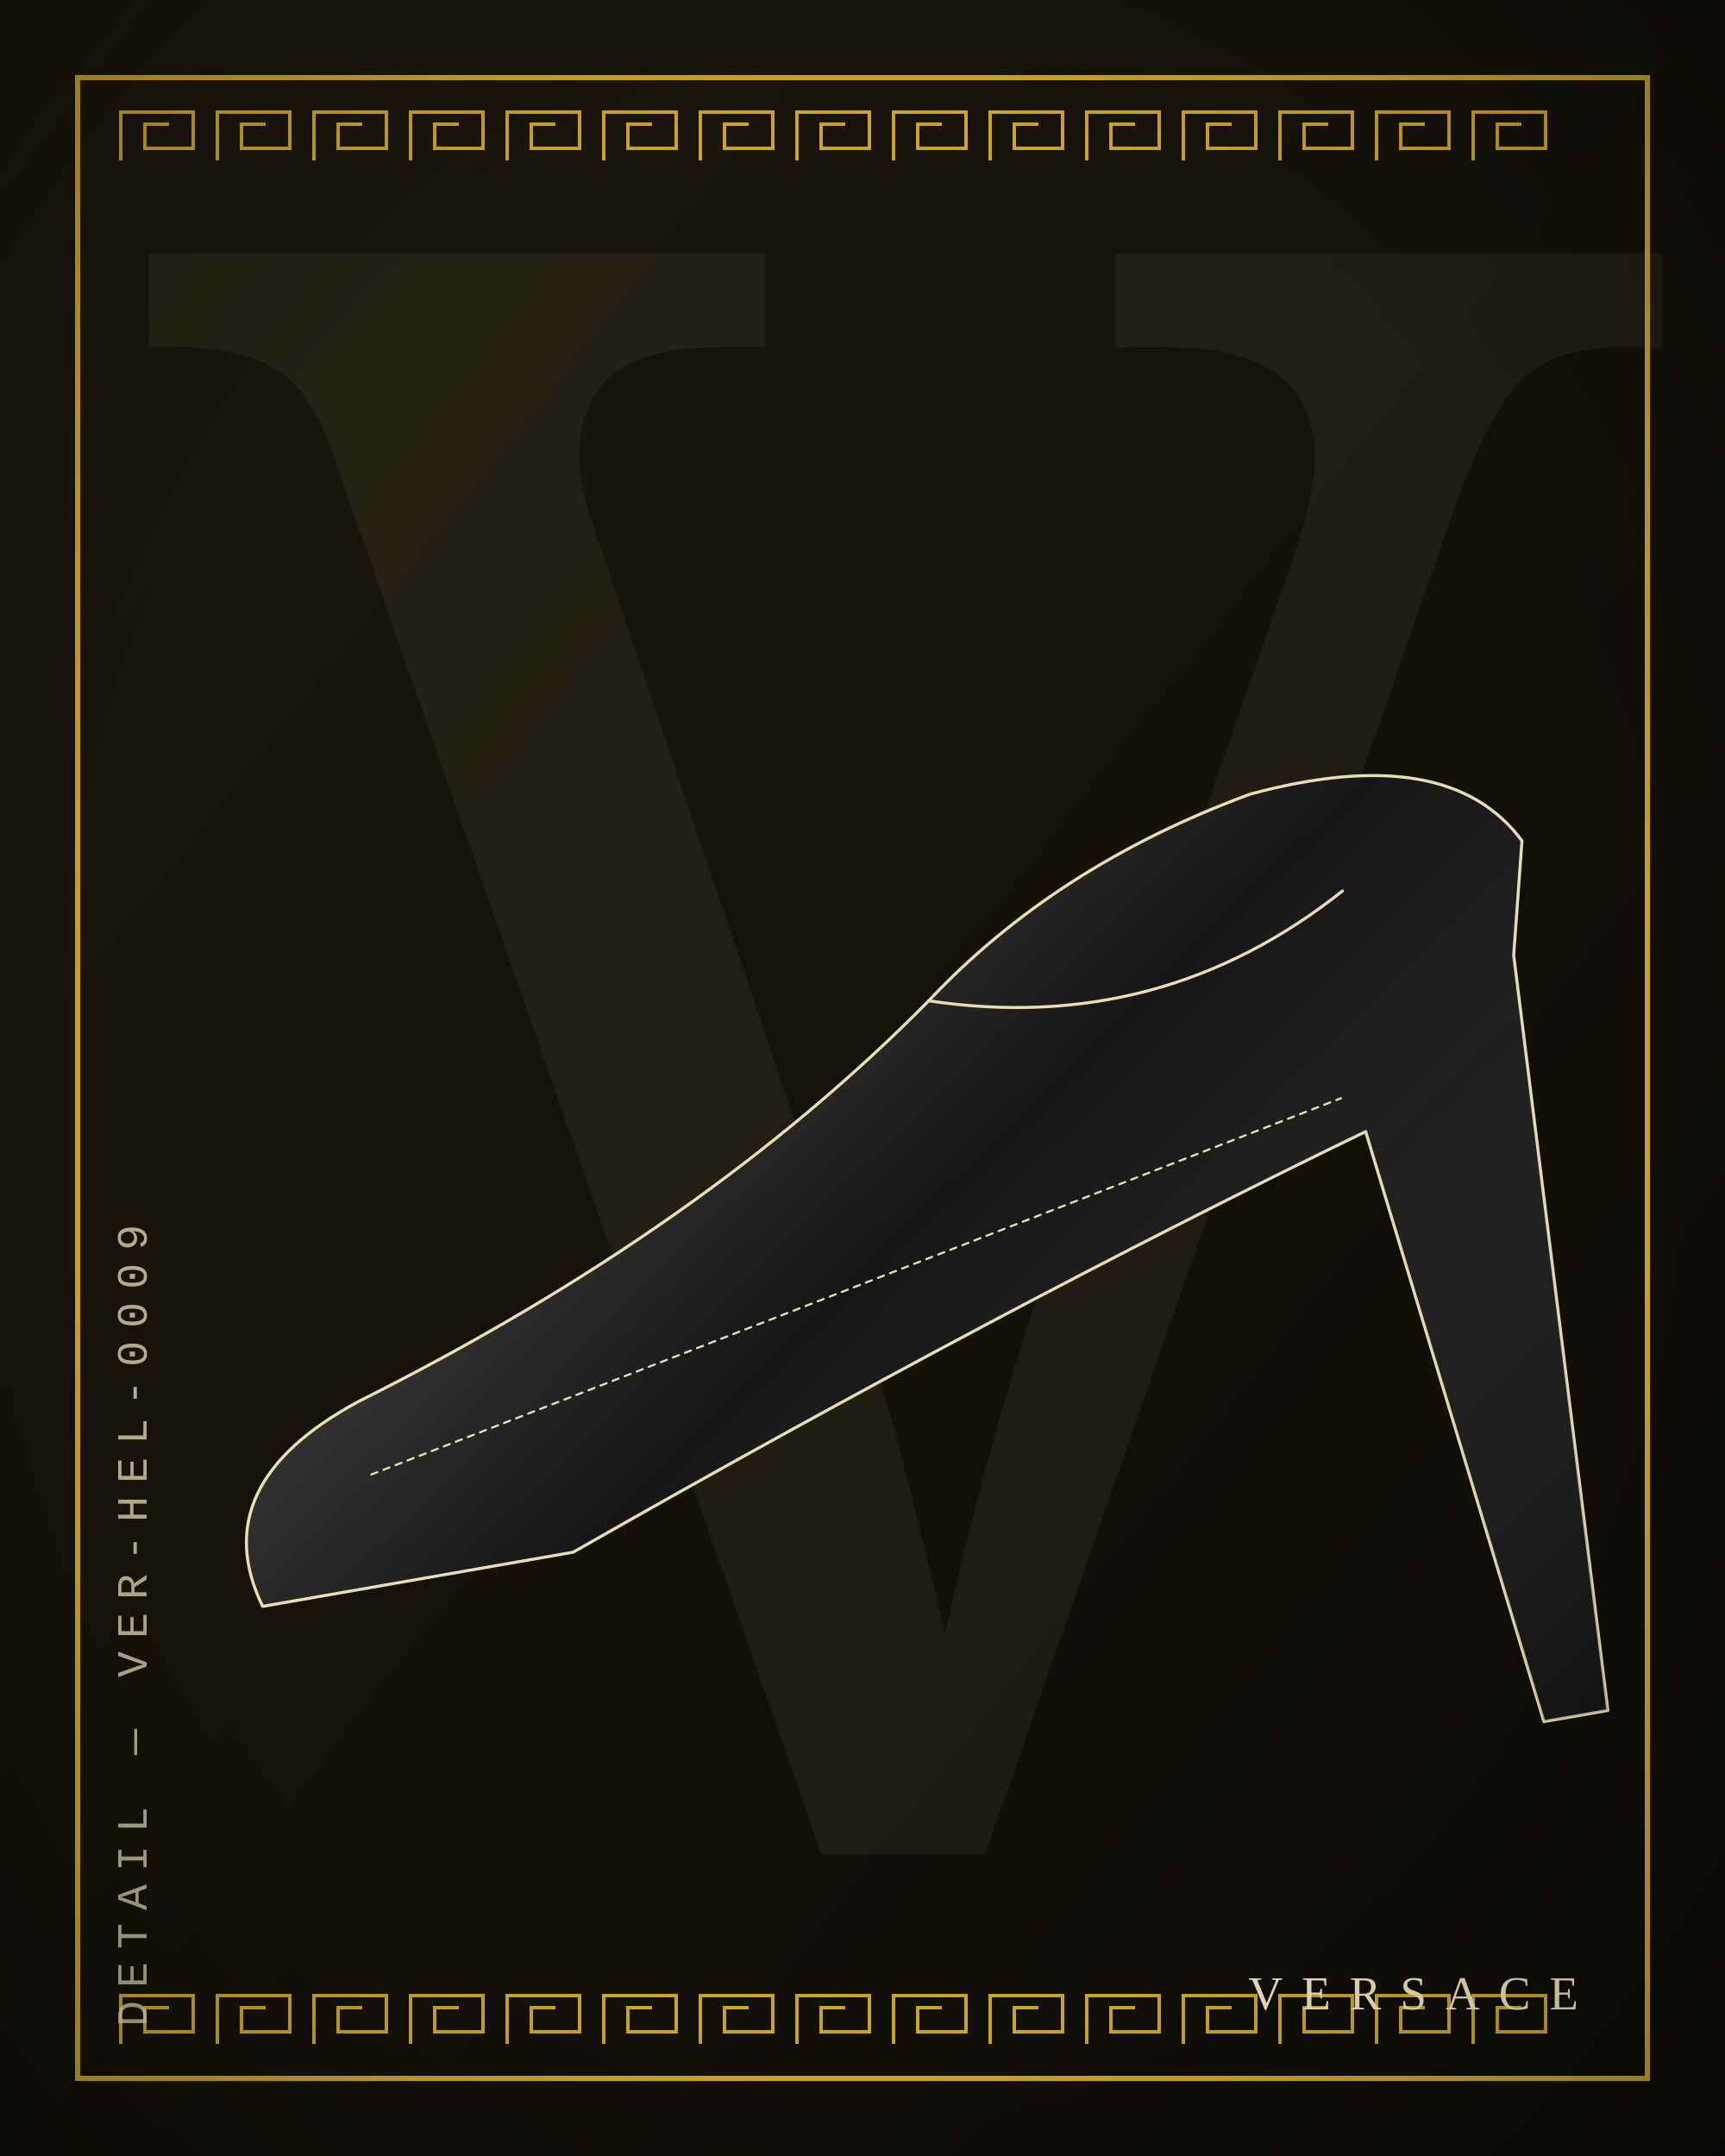
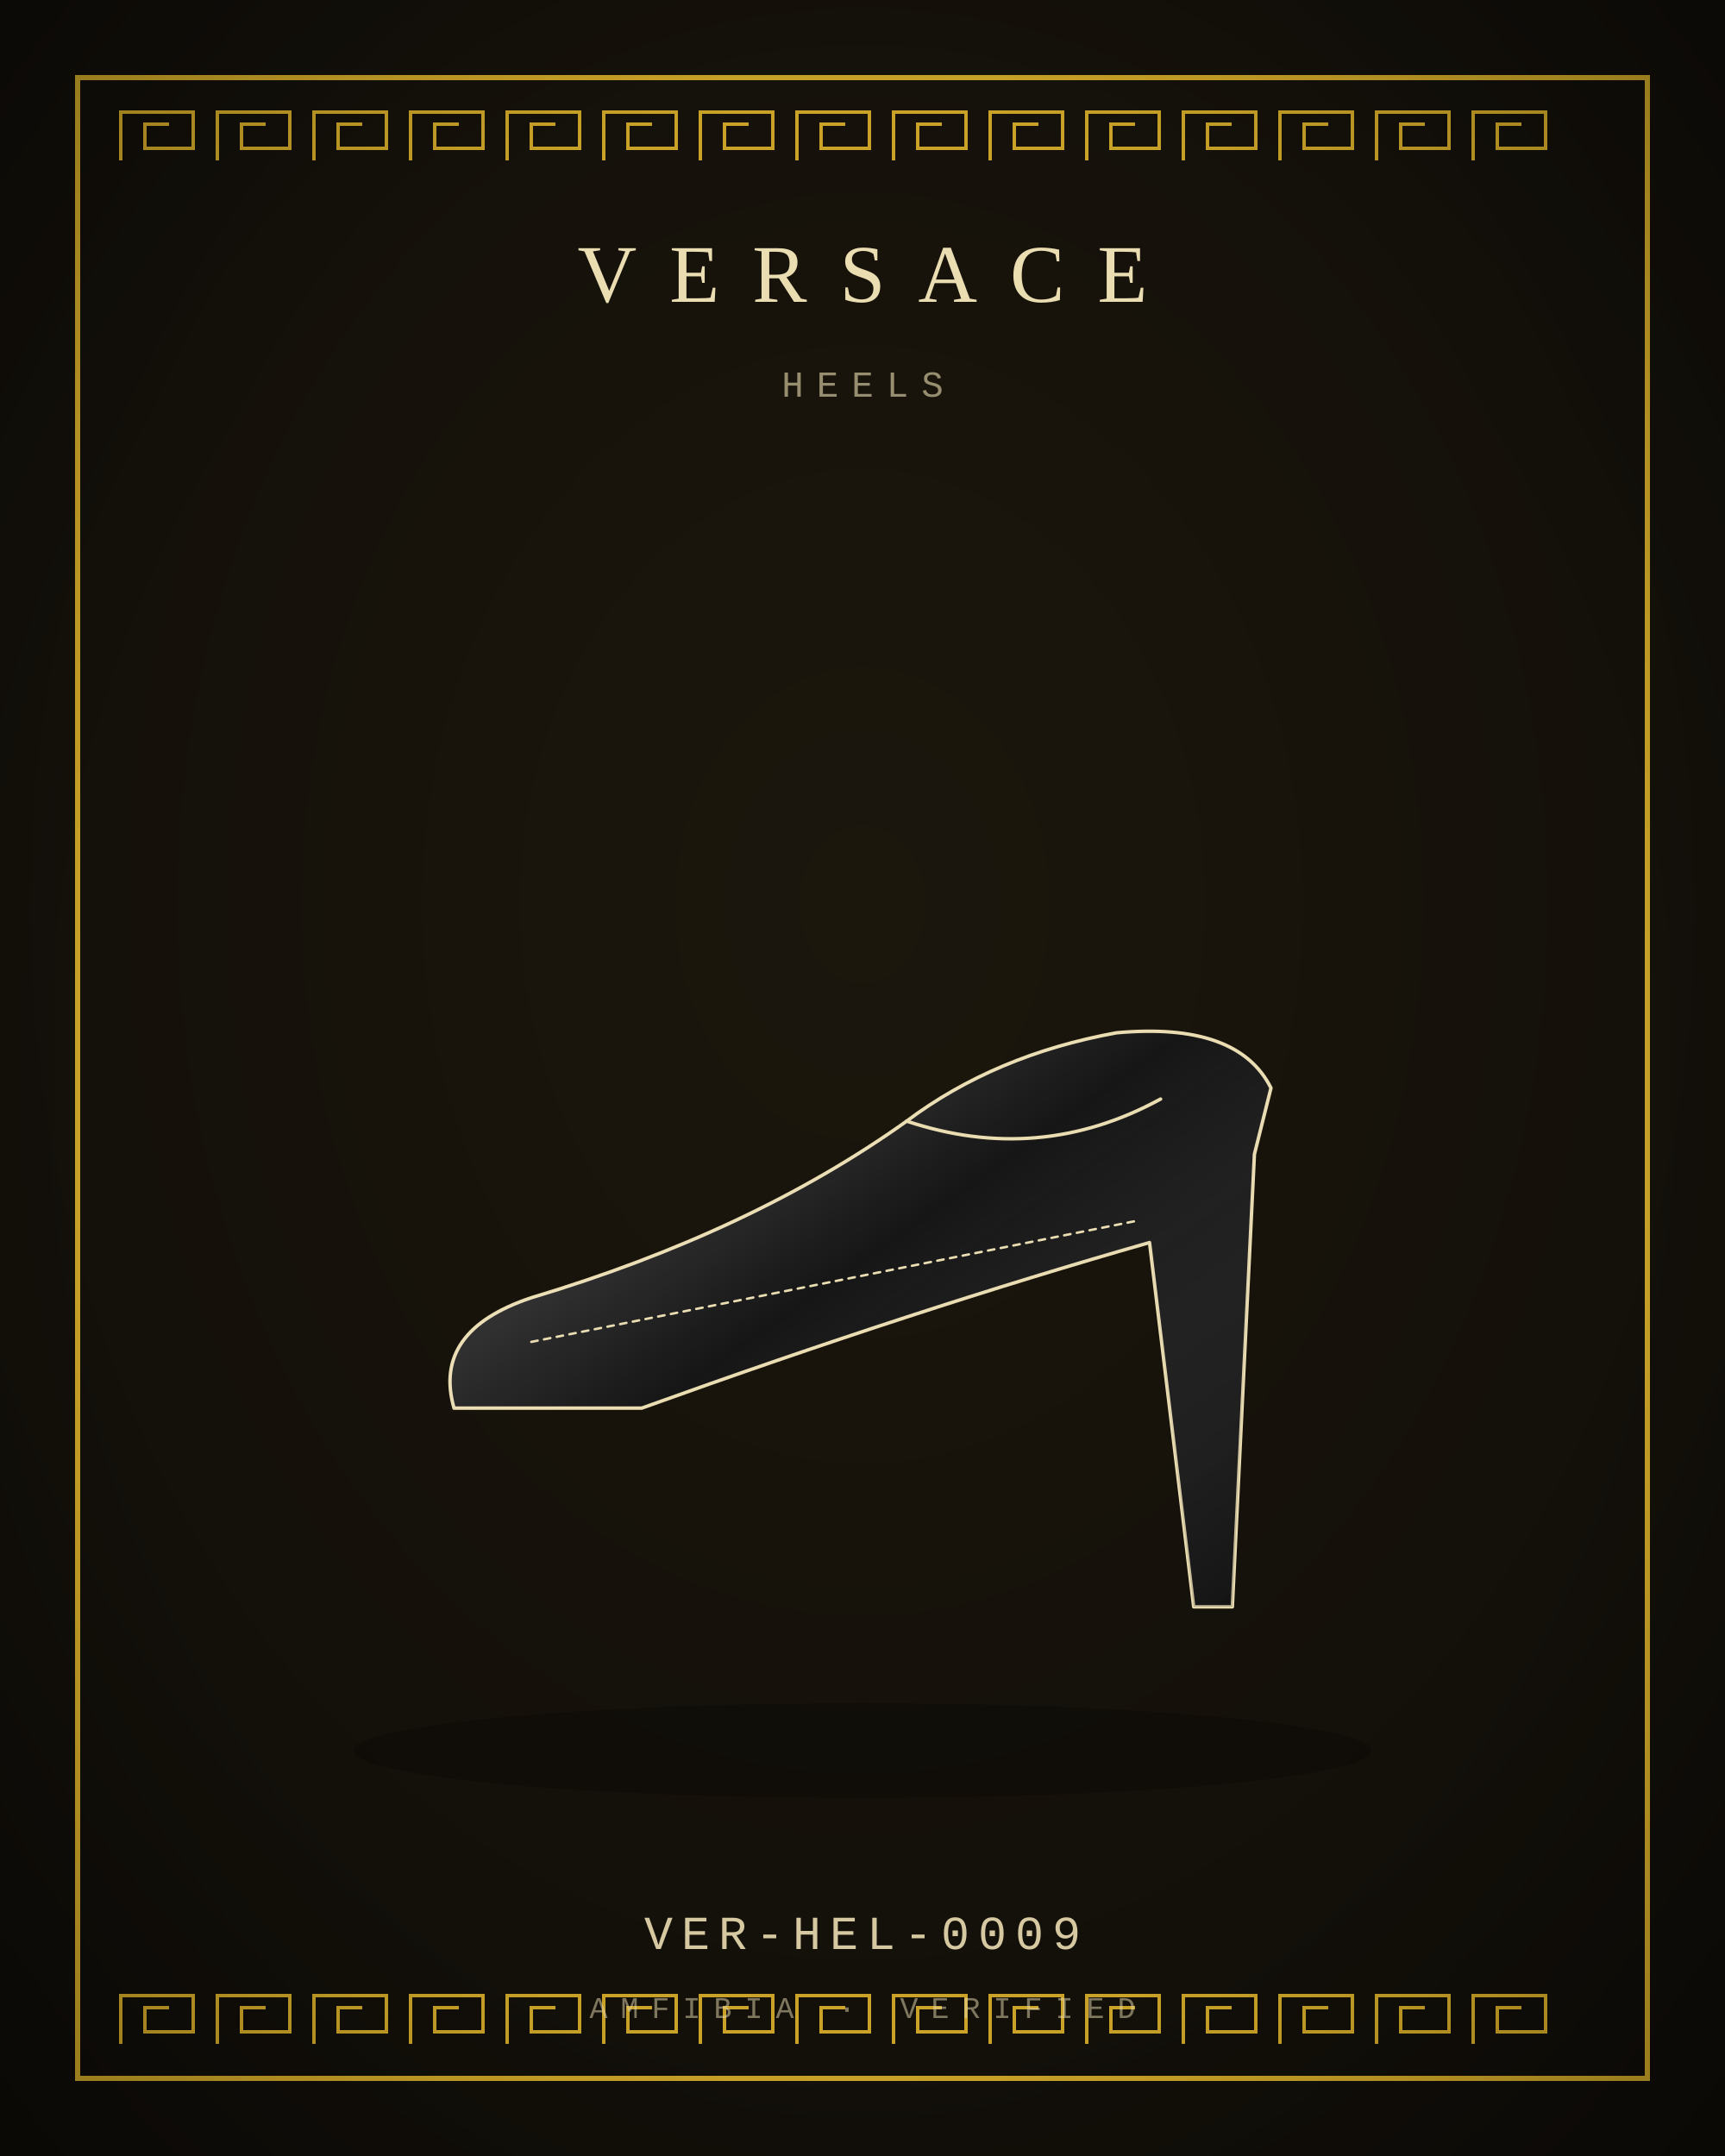
<svg xmlns="http://www.w3.org/2000/svg" viewBox="0 0 400 500" width="800" height="1000">
  <defs>
    <radialGradient id="bg" cx="50%" cy="42%" r="80%">
      <stop offset="0" stop-color="#1C170D" />
      <stop offset="1" stop-color="#0E0C08" />
    </radialGradient>
    <linearGradient id="bgd" x1="0" y1="0" x2="1" y2="1">
      <stop offset="0" stop-color="#1C170D" />
      <stop offset="1" stop-color="#0E0C08" />
    </linearGradient>
    <linearGradient id="sheen" x1="0" y1="0" x2="1" y2="1">
      <stop offset="0" stop-color="#fff" stop-opacity=".30" />
      <stop offset=".45" stop-color="#fff" stop-opacity="0" />
      <stop offset="1" stop-color="#000" stop-opacity=".22" />
    </linearGradient>
    <linearGradient id="multi" x1="0" y1="0" x2="1" y2="1">
      <stop offset="0" stop-color="#B3122E" />
      <stop offset=".35" stop-color="#C9A227" />
      <stop offset=".7" stop-color="#2F5D46" />
      <stop offset="1" stop-color="#3557A0" />
    </linearGradient>
    <radialGradient id="vig" cx="50%" cy="50%" r="75%">
      <stop offset=".6" stop-color="#000" stop-opacity="0" />
      <stop offset="1" stop-color="#000" stop-opacity=".35" />
    </radialGradient>
  </defs>
-   <rect width="400" height="500" fill="url(#bgd)" />
-   <text x="210" y="430" text-anchor="middle" font-family="Georgia, serif" font-size="520" fill="#EBDDB2" opacity="0.06">V</text>
+   <rect width="400" height="500" fill="url(#bg)" />
  <rect x="18" y="18" width="364" height="464" fill="none" stroke="#C9A227" stroke-width="1.2" />
  <path d="M28 37.2 L28 26 L44.8 26 L44.8 34.4 L33.6 34.4 L33.6 28.8 L39.2 28.8 M50.4 37.2 L50.4 26 L67.2 26 L67.2 34.4 L56 34.4 L56 28.8 L61.6 28.8 M72.8 37.2 L72.8 26 L89.6 26 L89.6 34.4 L78.4 34.4 L78.4 28.8 L84 28.8 M95.2 37.2 L95.2 26 L112 26 L112 34.4 L100.8 34.4 L100.8 28.8 L106.4 28.8 M117.6 37.2 L117.6 26 L134.4 26 L134.4 34.4 L123.2 34.4 L123.2 28.8 L128.8 28.8 M140 37.2 L140 26 L156.8 26 L156.8 34.4 L145.6 34.4 L145.6 28.8 L151.2 28.8 M162.4 37.2 L162.4 26 L179.2 26 L179.2 34.4 L168 34.4 L168 28.8 L173.6 28.8 M184.8 37.2 L184.8 26 L201.6 26 L201.6 34.4 L190.4 34.4 L190.4 28.8 L196 28.8 M207.2 37.2 L207.2 26 L224 26 L224 34.4 L212.8 34.4 L212.8 28.8 L218.4 28.8 M229.6 37.2 L229.6 26 L246.4 26 L246.4 34.4 L235.2 34.4 L235.2 28.8 L240.8 28.8 M252 37.2 L252 26 L268.8 26 L268.8 34.4 L257.6 34.4 L257.6 28.8 L263.2 28.8 M274.4 37.2 L274.4 26 L291.2 26 L291.2 34.4 L280 34.4 L280 28.8 L285.6 28.8 M296.8 37.2 L296.8 26 L313.6 26 L313.6 34.4 L302.4 34.4 L302.4 28.8 L308 28.8 M319.2 37.2 L319.2 26 L336 26 L336 34.4 L324.8 34.4 L324.8 28.8 L330.4 28.8 M341.6 37.2 L341.6 26 L358.4 26 L358.4 34.4 L347.2 34.4 L347.2 28.8 L352.8 28.8 " fill="none" stroke="#C9A227" stroke-width="1.6" vector-effect="non-scaling-stroke" />
  <path d="M28 474 L28 462.8 L44.8 462.8 L44.8 471.2 L33.6 471.2 L33.6 465.6 L39.2 465.6 M50.4 474 L50.4 462.8 L67.2 462.8 L67.2 471.2 L56 471.2 L56 465.6 L61.6 465.6 M72.8 474 L72.8 462.8 L89.6 462.8 L89.6 471.2 L78.4 471.2 L78.4 465.6 L84 465.6 M95.2 474 L95.2 462.8 L112 462.8 L112 471.2 L100.8 471.2 L100.8 465.6 L106.4 465.6 M117.6 474 L117.6 462.8 L134.4 462.8 L134.4 471.2 L123.2 471.2 L123.2 465.6 L128.8 465.6 M140 474 L140 462.8 L156.8 462.8 L156.8 471.2 L145.6 471.2 L145.6 465.6 L151.2 465.6 M162.4 474 L162.4 462.8 L179.2 462.8 L179.2 471.2 L168 471.2 L168 465.6 L173.6 465.6 M184.8 474 L184.8 462.8 L201.6 462.8 L201.6 471.2 L190.4 471.2 L190.4 465.6 L196 465.6 M207.2 474 L207.2 462.8 L224 462.8 L224 471.2 L212.8 471.2 L212.8 465.6 L218.4 465.6 M229.6 474 L229.6 462.8 L246.4 462.8 L246.4 471.2 L235.2 471.2 L235.2 465.6 L240.8 465.6 M252 474 L252 462.8 L268.8 462.8 L268.8 471.2 L257.6 471.2 L257.6 465.6 L263.2 465.6 M274.4 474 L274.4 462.8 L291.2 462.8 L291.2 471.2 L280 471.2 L280 465.6 L285.6 465.6 M296.8 474 L296.8 462.8 L313.6 462.8 L313.6 471.2 L302.4 471.2 L302.4 465.6 L308 465.6 M319.2 474 L319.2 462.8 L336 462.8 L336 471.2 L324.8 471.2 L324.8 465.6 L330.4 465.6 M341.6 474 L341.6 462.8 L358.4 462.8 L358.4 471.2 L347.2 471.2 L347.2 465.6 L352.8 465.6 " fill="none" stroke="#C9A227" stroke-width="1.6" vector-effect="non-scaling-stroke" />
-   <g transform="rotate(-9.9 200 250) translate(-14 20) scale(2.15)">
-     <path d="M26 152 Q22 138 40 132 Q80 120 108 100 Q124 88 146 84 Q168 82 174 94 L171 106 L167 188 L160 188 L152 122 Q110 134 60 152 Z" fill="#161616" stroke="#EBDDB2" stroke-width="1.4" stroke-linejoin="round" stroke-linecap="round" vector-effect="non-scaling-stroke" />
+   <ellipse cx="200" cy="406" rx="118" ry="11" fill="#000" opacity="0.22" />
+   <g transform="translate(72 132) scale(1.28)">
+     <path d="M26 152 Q22 138 40 132 Q80 120 108 100 Q124 88 146 84 Q168 82 174 94 L171 106 L167 188 L160 188 L152 122 Q110 134 60 152 Z" fill="#161616" stroke="#EBDDB2" stroke-width="1.6" stroke-linejoin="round" stroke-linecap="round" vector-effect="non-scaling-stroke" />
    <path d="M26 152 Q22 138 40 132 Q80 120 108 100 Q124 88 146 84 Q168 82 174 94 L171 106 L167 188 L160 188 L152 122 Q110 134 60 152 Z" fill="url(#sheen)" stroke="none" />
-     <path d="M108 100 Q132 108 154 96" fill="none" stroke="#EBDDB2" stroke-width="1.4" stroke-linejoin="round" stroke-linecap="round" vector-effect="non-scaling-stroke" />
-     <path d="M40 140 Q90 130 150 118" fill="none" stroke="#EBDDB2" stroke-width="0.98" stroke-dasharray="3 3" stroke-linejoin="round" stroke-linecap="round" vector-effect="non-scaling-stroke" />
-   </g>
-   <g transform="translate(34 470) rotate(-90)">
-     <text x="0" y="0" text-anchor="start" font-family="'Courier New', Courier, monospace" font-size="10" letter-spacing="3" fill="#EBDDB2" opacity="0.75">DETAIL — VER-HEL-0009</text>
+     <path d="M108 100 Q132 108 154 96" fill="none" stroke="#EBDDB2" stroke-width="1.6" stroke-linejoin="round" stroke-linecap="round" vector-effect="non-scaling-stroke" />
+     <path d="M40 140 Q90 130 150 118" fill="none" stroke="#EBDDB2" stroke-width="1.12" stroke-dasharray="3 3" stroke-linejoin="round" stroke-linecap="round" vector-effect="non-scaling-stroke" />
  </g>
  <g>
-     <text x="366" y="466" text-anchor="end" font-size="11" fill="#EBDDB2" font-family="'Trajan Pro', 'Times New Roman', serif" font-weight="400" letter-spacing="4.4">VERSACE</text>
+     <text x="200" y="70" text-anchor="middle" font-size="19" fill="#EBDDB2" font-family="'Trajan Pro', 'Times New Roman', serif" font-weight="400" letter-spacing="7.6">VERSACE</text>
  </g>
+   <text x="200" y="92" text-anchor="middle" font-family="'Courier New', Courier, monospace" font-size="8.5" letter-spacing="3" fill="#EBDDB2" opacity="0.6">HEELS</text>
+   <text x="200" y="452" text-anchor="middle" font-family="'Courier New', Courier, monospace" font-size="11" letter-spacing="2" fill="#EBDDB2" opacity="0.9">VER-HEL-0009</text>
+   <text x="200" y="468" text-anchor="middle" font-family="'Courier New', Courier, monospace" font-size="7" letter-spacing="3" fill="#EBDDB2" opacity="0.5">AMFIBIA · VERIFIED</text>
  <rect width="400" height="500" fill="url(#vig)" />
</svg>
